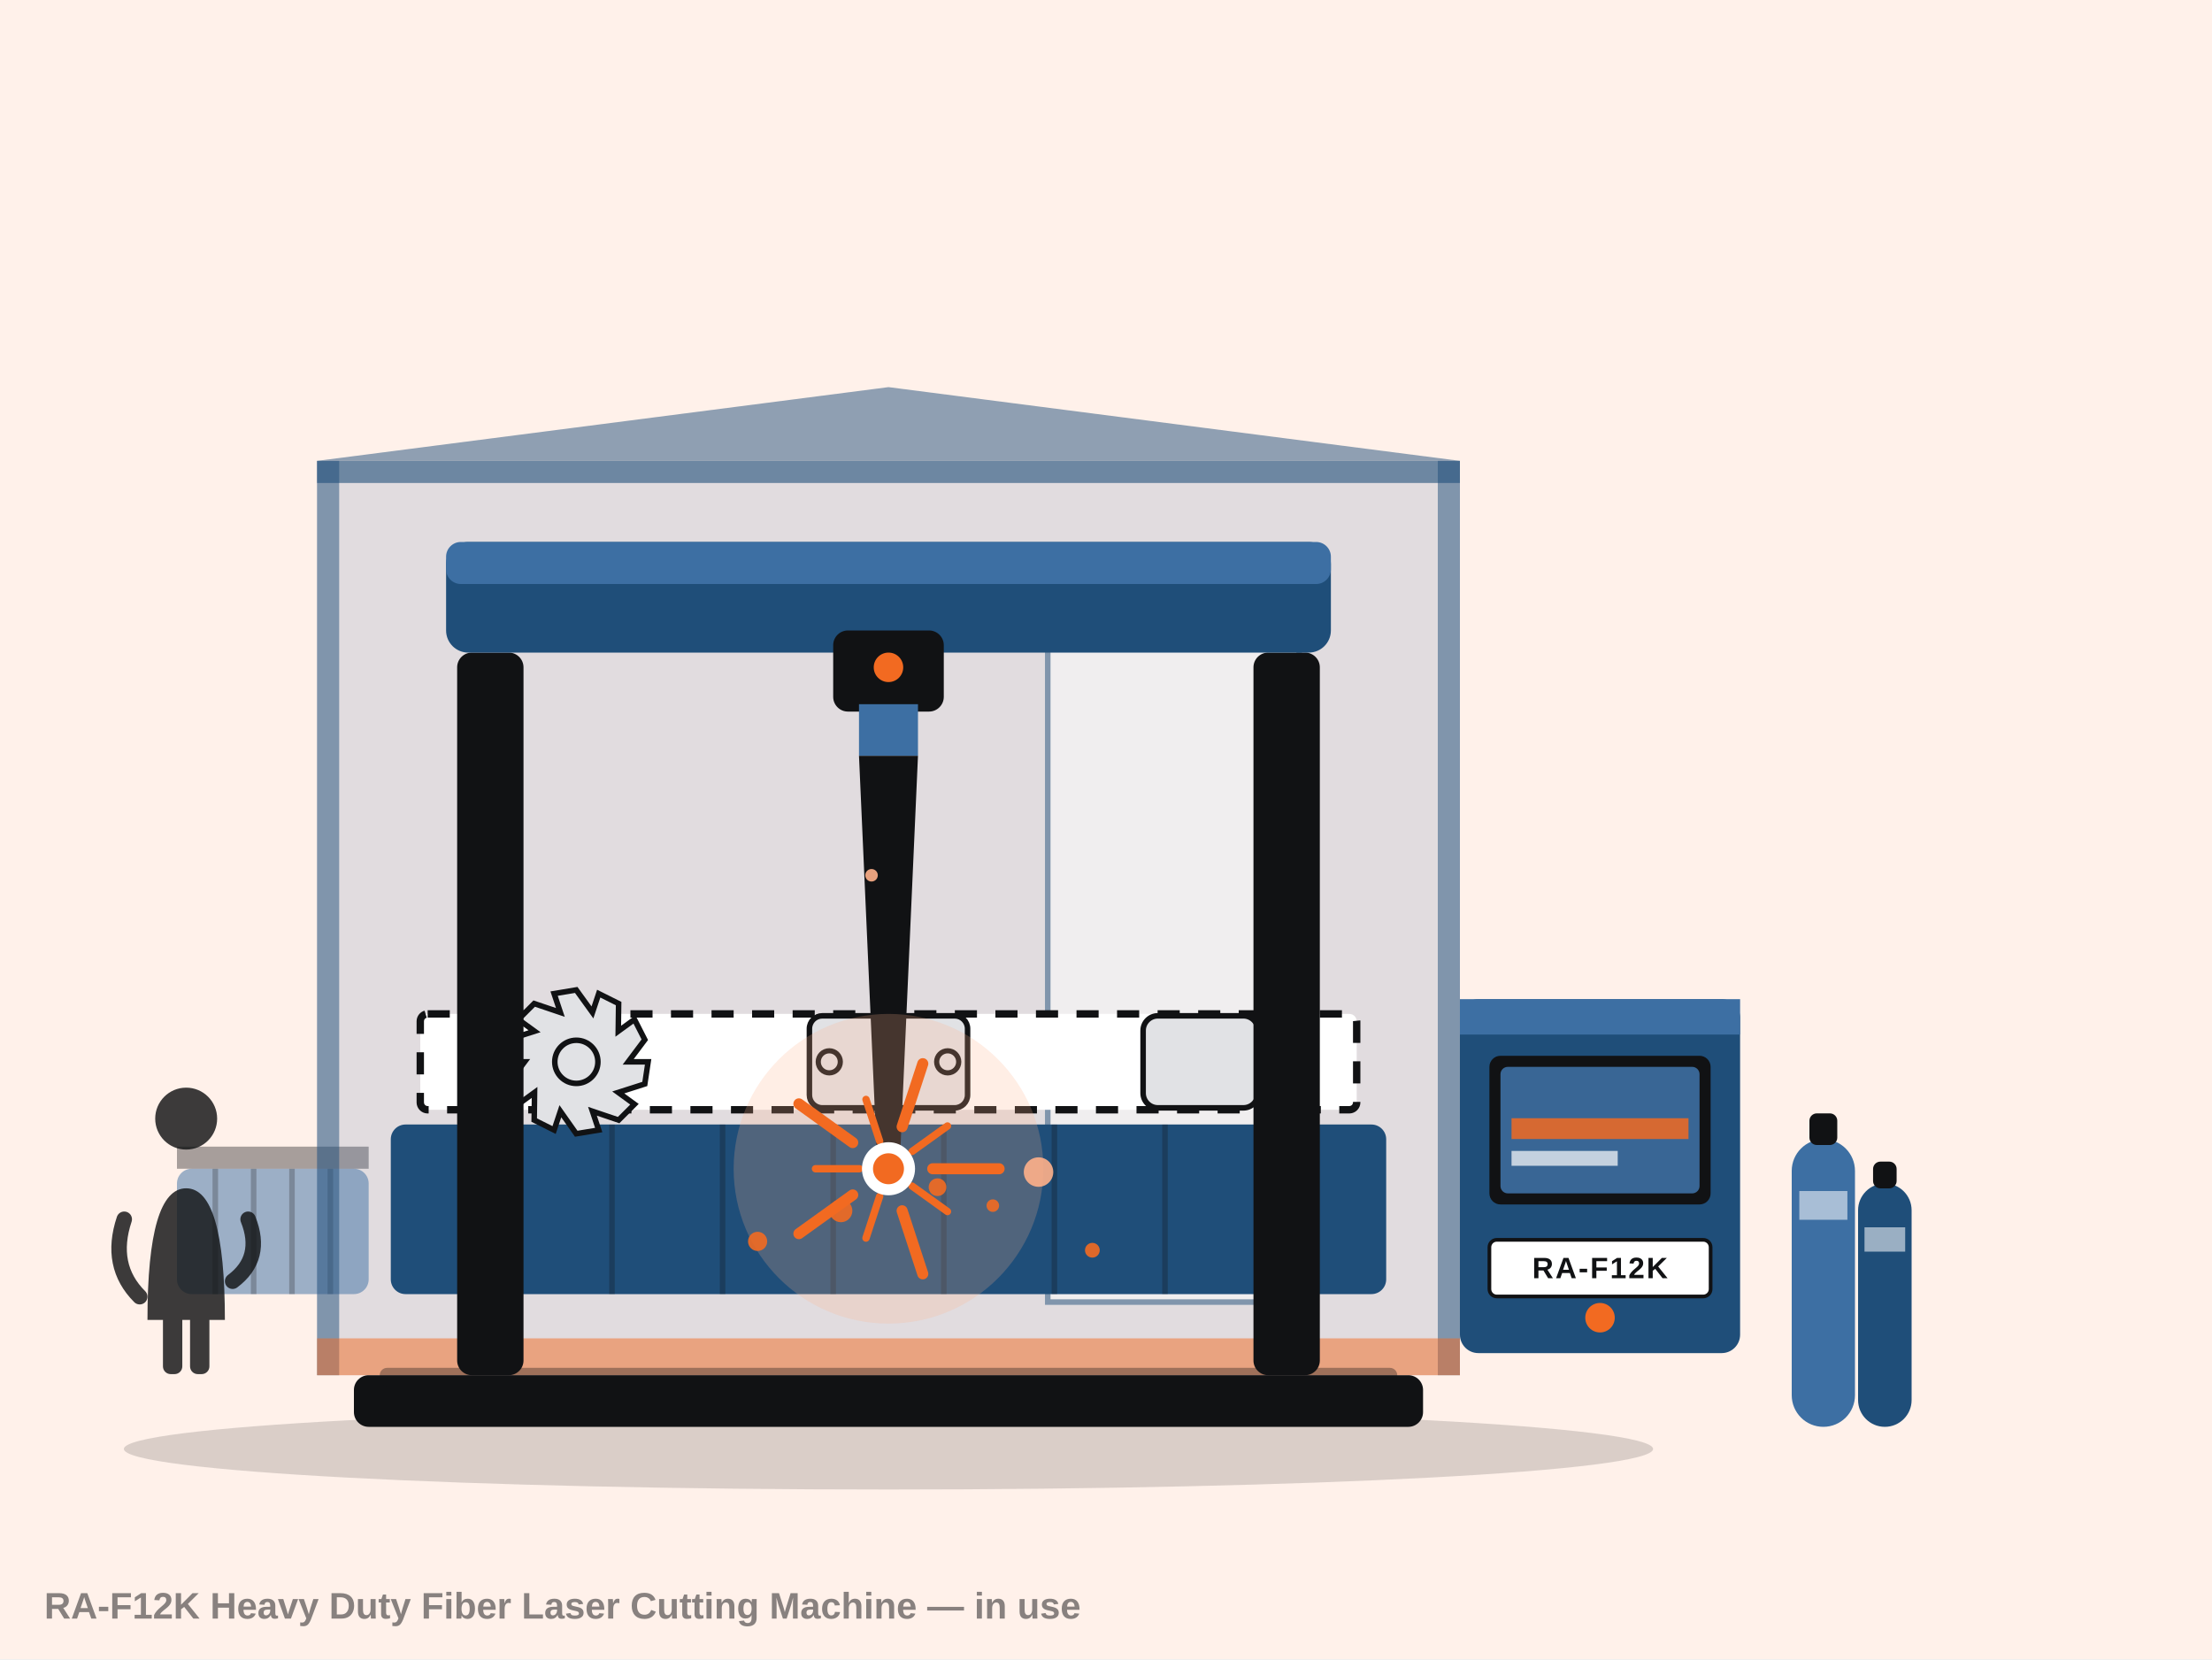
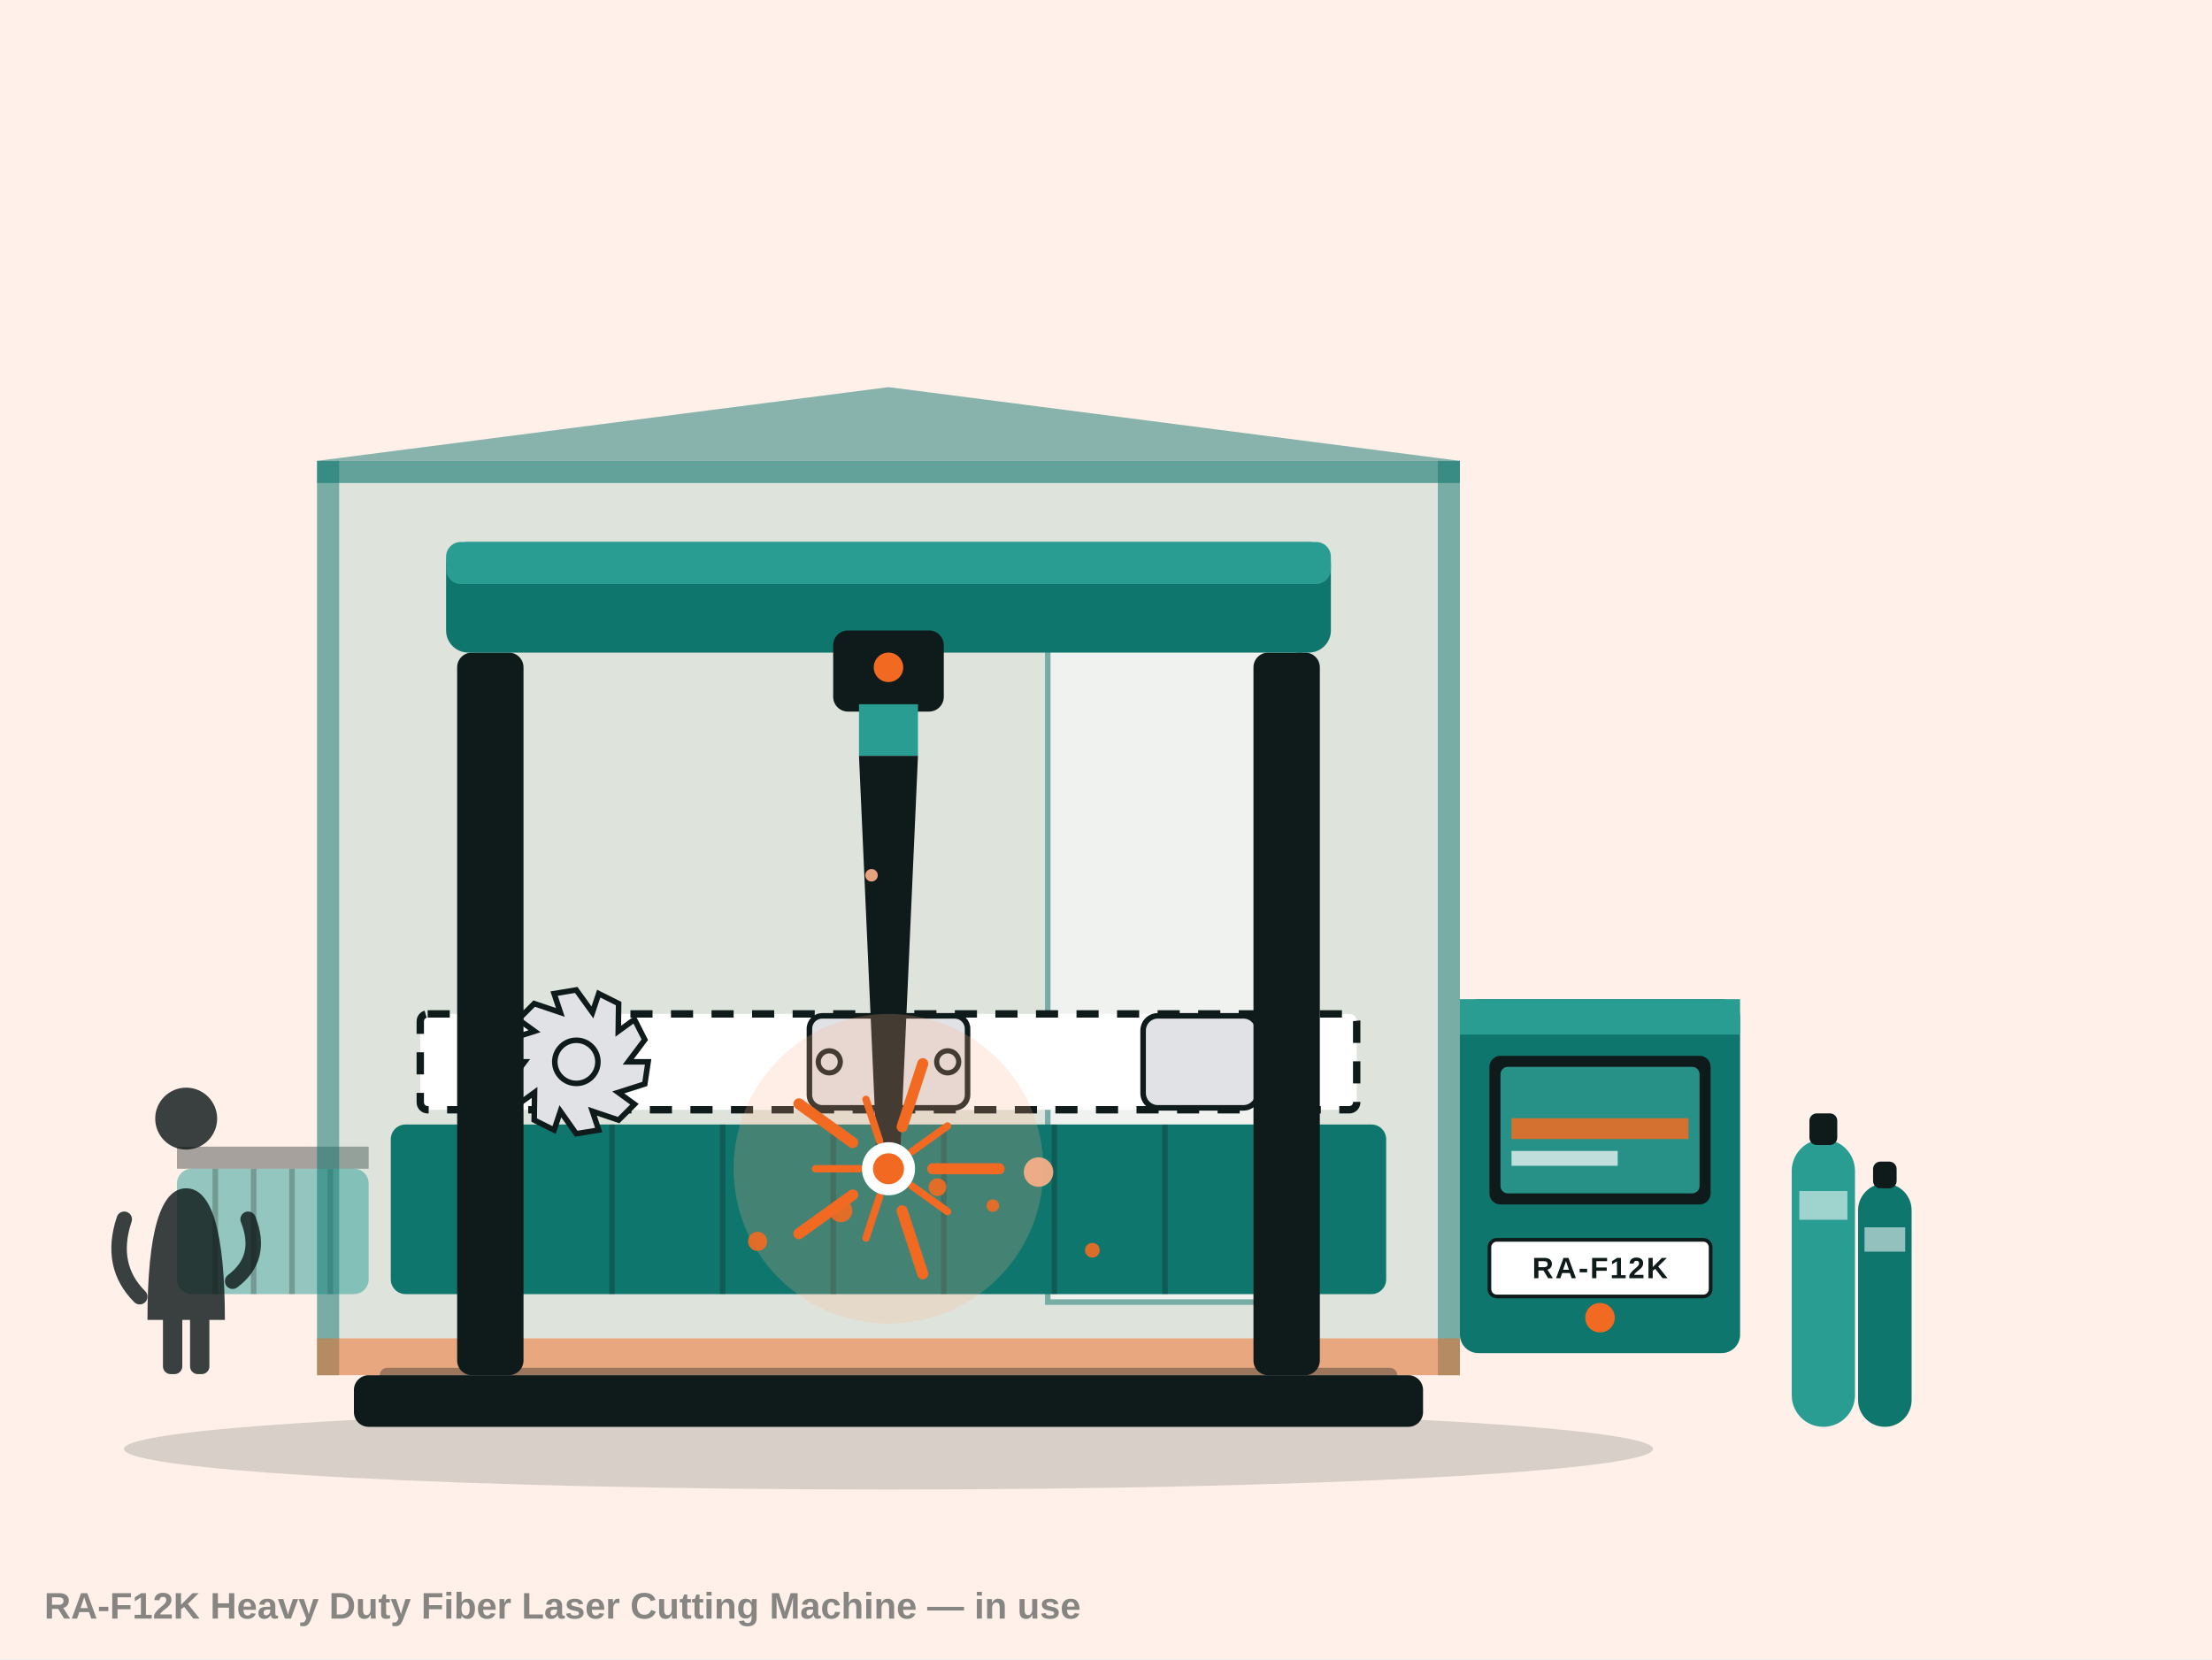
<svg xmlns="http://www.w3.org/2000/svg" width="1200" height="900" viewBox="0 0 1200 900">
  <rect width="1200" height="900" fill="#FFF1EA" />
  <g transform="translate(40.0 230.0) scale(2)">
    <g>
      <g>
-         <ellipse cx="221" cy="278" rx="207.4" ry="11" fill="#111214" opacity="0.16" />
+         <ellipse cx="221" cy="278" rx="207.4" ry="11" fill="#0F1A1A" opacity="0.16" />
        <g opacity="0.92">
-           <rect x="28" y="202" width="52" height="34" rx="4" fill="#3D6FA3" opacity="0.55" />
-           <line x1="38.4" y1="202" x2="38.4" y2="236" stroke="#111214" stroke-width="1.5" opacity="0.28" />
-           <line x1="48.8" y1="202" x2="48.8" y2="236" stroke="#111214" stroke-width="1.5" opacity="0.28" />
-           <line x1="59.2" y1="202" x2="59.2" y2="236" stroke="#111214" stroke-width="1.5" opacity="0.28" />
-           <line x1="69.6" y1="202" x2="69.6" y2="236" stroke="#111214" stroke-width="1.5" opacity="0.28" />
-           <rect x="28" y="196" width="52" height="6" fill="#111214" opacity="0.4" />
+           <rect x="28" y="202" width="52" height="34" rx="4" fill="#2A9D93" opacity="0.55" />
+           <line x1="38.4" y1="202" x2="38.4" y2="236" stroke="#0F1A1A" stroke-width="1.5" opacity="0.28" />
+           <line x1="48.8" y1="202" x2="48.8" y2="236" stroke="#0F1A1A" stroke-width="1.5" opacity="0.28" />
+           <line x1="59.2" y1="202" x2="59.2" y2="236" stroke="#0F1A1A" stroke-width="1.5" opacity="0.28" />
+           <line x1="69.6" y1="202" x2="69.6" y2="236" stroke="#0F1A1A" stroke-width="1.5" opacity="0.28" />
+           <rect x="28" y="196" width="52" height="6" fill="#0F1A1A" opacity="0.4" />
        </g>
        <g>
-           <rect x="66" y="10" width="310" height="248" fill="#3D6FA3" opacity="0.16" />
-           <rect x="66" y="10" width="310" height="6" fill="#1F4E79" opacity="0.6" />
-           <rect x="66" y="10" width="6" height="248" fill="#1F4E79" opacity="0.5" />
-           <rect x="370" y="10" width="6" height="248" fill="#1F4E79" opacity="0.5" />
-           <rect x="264.2" y="39.76" width="68.2" height="198.4" fill="#FFFFFF" opacity="0.5" stroke="#1F4E79" stroke-width="1.5" />
+           <rect x="66" y="10" width="310" height="248" fill="#2A9D93" opacity="0.16" />
+           <rect x="66" y="10" width="310" height="6" fill="#0F766E" opacity="0.6" />
+           <rect x="66" y="10" width="6" height="248" fill="#0F766E" opacity="0.5" />
+           <rect x="370" y="10" width="6" height="248" fill="#0F766E" opacity="0.5" />
+           <rect x="264.2" y="39.76" width="68.2" height="198.4" fill="#FFFFFF" opacity="0.5" stroke="#0F766E" stroke-width="1.5" />
          <rect x="66" y="248" width="310" height="10" fill="#F26A21" opacity="0.5" />
        </g>
-         <path d="M66 10 L221 -10 L376 10 Z" fill="#1F4E79" opacity="0.5" />
-         <rect x="76" y="258" width="290" height="14" rx="4" fill="#111214" />
-         <rect x="98" y="272" width="16" height="0" fill="#111214" />
-         <rect x="155.5" y="272" width="16" height="0" fill="#111214" />
-         <rect x="213" y="272" width="16" height="0" fill="#111214" />
-         <rect x="270.5" y="272" width="16" height="0" fill="#111214" />
-         <rect x="328" y="272" width="16" height="0" fill="#111214" />
-         <rect x="83" y="256" width="276" height="5" rx="2" fill="#111214" opacity="0.35" />
+         <path d="M66 10 L221 -10 L376 10 Z" fill="#0F766E" opacity="0.5" />
+         <rect x="76" y="258" width="290" height="14" rx="4" fill="#0F1A1A" />
+         <rect x="98" y="272" width="16" height="0" fill="#0F1A1A" />
+         <rect x="155.5" y="272" width="16" height="0" fill="#0F1A1A" />
+         <rect x="213" y="272" width="16" height="0" fill="#0F1A1A" />
+         <rect x="270.5" y="272" width="16" height="0" fill="#0F1A1A" />
+         <rect x="328" y="272" width="16" height="0" fill="#0F1A1A" />
+         <rect x="83" y="256" width="276" height="5" rx="2" fill="#0F1A1A" opacity="0.35" />
        <g>
-           <rect x="86" y="190" width="270" height="46" rx="4" fill="#1F4E79" />
-           <line x1="116" y1="190" x2="116" y2="236" stroke="#111214" stroke-width="1.5" opacity="0.28" />
-           <line x1="146" y1="190" x2="146" y2="236" stroke="#111214" stroke-width="1.5" opacity="0.28" />
-           <line x1="176" y1="190" x2="176" y2="236" stroke="#111214" stroke-width="1.5" opacity="0.28" />
-           <line x1="206" y1="190" x2="206" y2="236" stroke="#111214" stroke-width="1.5" opacity="0.28" />
-           <line x1="236" y1="190" x2="236" y2="236" stroke="#111214" stroke-width="1.5" opacity="0.28" />
-           <line x1="266" y1="190" x2="266" y2="236" stroke="#111214" stroke-width="1.5" opacity="0.28" />
-           <line x1="296" y1="190" x2="296" y2="236" stroke="#111214" stroke-width="1.5" opacity="0.28" />
-           <line x1="326" y1="190" x2="326" y2="236" stroke="#111214" stroke-width="1.5" opacity="0.28" />
-           <rect x="94" y="160" width="254" height="26" rx="2" fill="#FFFFFF" stroke="#111214" stroke-width="2" stroke-dasharray="6 5" />
+           <rect x="86" y="190" width="270" height="46" rx="4" fill="#0F766E" />
+           <line x1="116" y1="190" x2="116" y2="236" stroke="#0F1A1A" stroke-width="1.5" opacity="0.28" />
+           <line x1="146" y1="190" x2="146" y2="236" stroke="#0F1A1A" stroke-width="1.5" opacity="0.28" />
+           <line x1="176" y1="190" x2="176" y2="236" stroke="#0F1A1A" stroke-width="1.5" opacity="0.28" />
+           <line x1="206" y1="190" x2="206" y2="236" stroke="#0F1A1A" stroke-width="1.5" opacity="0.28" />
+           <line x1="236" y1="190" x2="236" y2="236" stroke="#0F1A1A" stroke-width="1.5" opacity="0.28" />
+           <line x1="266" y1="190" x2="266" y2="236" stroke="#0F1A1A" stroke-width="1.5" opacity="0.28" />
+           <line x1="296" y1="190" x2="296" y2="236" stroke="#0F1A1A" stroke-width="1.5" opacity="0.28" />
+           <line x1="326" y1="190" x2="326" y2="236" stroke="#0F1A1A" stroke-width="1.5" opacity="0.28" />
+           <rect x="94" y="160" width="254" height="26" rx="2" fill="#FFFFFF" stroke="#0F1A1A" stroke-width="2" stroke-dasharray="6 5" />
          <g>
-             <path d="M150.4 173.0 L155.8 173.0 L154.9 179.0 L147.7 181.3 L147.7 181.3 L152.1 184.5 L147.8 188.8 L140.7 186.4 L140.7 186.4 L142.4 191.5 L136.3 192.5 L132.0 186.4 L132.0 186.4 L130.3 191.5 L124.9 188.8 L125.0 181.3 L125.0 181.3 L120.6 184.5 L117.8 179.0 L122.3 173.0 L122.3 173.0 L116.8 173.0 L117.8 167.0 L125.0 164.7 L125.0 164.7 L120.6 161.5 L124.9 157.2 L132.0 159.6 L132.0 159.6 L130.3 154.5 L136.3 153.5 L140.7 159.6 L140.7 159.6 L142.4 154.5 L147.8 157.2 L147.7 164.7 L147.7 164.7 L152.1 161.5 L154.9 167.0 L150.4 173.0 Z" fill="#E1E2E5" stroke="#111214" stroke-width="1.5" />
-             <circle cx="136.333" cy="173" r="5.85" fill="none" stroke="#111214" stroke-width="1.5" />
+             <path d="M150.4 173.0 L155.8 173.0 L154.9 179.0 L147.7 181.3 L147.7 181.3 L152.1 184.5 L147.8 188.8 L140.7 186.4 L140.7 186.4 L142.4 191.5 L136.3 192.5 L132.0 186.4 L132.0 186.4 L130.3 191.5 L124.9 188.8 L125.0 181.3 L125.0 181.3 L120.6 184.5 L117.8 179.0 L122.3 173.0 L122.3 173.0 L116.8 173.0 L117.8 167.0 L125.0 164.7 L125.0 164.7 L120.6 161.5 L124.9 157.2 L132.0 159.6 L132.0 159.6 L130.3 154.5 L136.3 153.5 L140.7 159.6 L140.7 159.6 L142.4 154.5 L147.8 157.2 L147.7 164.7 L147.7 164.7 L152.1 161.5 L154.9 167.0 L150.4 173.0 Z" fill="#E1E2E5" stroke="#0F1A1A" stroke-width="1.5" />
+             <circle cx="136.333" cy="173" r="5.85" fill="none" stroke="#0F1A1A" stroke-width="1.5" />
          </g>
          <g>
-             <rect x="199.55" y="160.52" width="42.9" height="24.96" rx="3.494" fill="#E1E2E5" stroke="#111214" stroke-width="1.5" />
-             <circle cx="204.941" cy="173" r="2.995" fill="none" stroke="#111214" stroke-width="1.4" />
-             <circle cx="237.059" cy="173" r="2.995" fill="none" stroke="#111214" stroke-width="1.4" />
+             <rect x="199.55" y="160.52" width="42.9" height="24.96" rx="3.494" fill="#E1E2E5" stroke="#0F1A1A" stroke-width="1.5" />
+             <circle cx="204.941" cy="173" r="2.995" fill="none" stroke="#0F1A1A" stroke-width="1.4" />
+             <circle cx="237.059" cy="173" r="2.995" fill="none" stroke="#0F1A1A" stroke-width="1.4" />
          </g>
-           <rect x="290.067" y="160.52" width="31.2" height="24.96" rx="4" fill="#E1E2E5" stroke="#111214" stroke-width="1.5" />
+           <rect x="290.067" y="160.52" width="31.2" height="24.96" rx="4" fill="#E1E2E5" stroke="#0F1A1A" stroke-width="1.5" />
        </g>
        <g>
-           <rect x="104" y="62" width="18" height="196" rx="4" fill="#111214" />
-           <rect x="320" y="62" width="18" height="196" rx="4" fill="#111214" />
-           <rect x="101" y="32" width="240" height="30" rx="6" fill="#1F4E79" />
-           <rect x="101" y="32" width="240" height="11.4" rx="4" fill="#3D6FA3" />
+           <rect x="104" y="62" width="18" height="196" rx="4" fill="#0F1A1A" />
+           <rect x="320" y="62" width="18" height="196" rx="4" fill="#0F1A1A" />
+           <rect x="101" y="32" width="240" height="30" rx="6" fill="#0F766E" />
+           <rect x="101" y="32" width="240" height="11.4" rx="4" fill="#2A9D93" />
        </g>
        <g>
-           <rect x="206" y="56" width="30" height="22" rx="4" fill="#111214" />
-           <rect x="213" y="76" width="16" height="14" fill="#3D6FA3" />
-           <path d="M213 90 L229 90 L224 202 L218 202 Z" fill="#111214" />
+           <rect x="206" y="56" width="30" height="22" rx="4" fill="#0F1A1A" />
+           <rect x="213" y="76" width="16" height="14" fill="#2A9D93" />
+           <path d="M213 90 L229 90 L224 202 L218 202 Z" fill="#0F1A1A" />
          <circle cx="221" cy="66" r="4" fill="#F26A21" />
        </g>
        <g>
-           <rect x="376" y="156" width="76" height="96" rx="5" fill="#1F4E79" />
-           <rect x="376" y="156" width="76" height="9.6" fill="#3D6FA3" />
+           <rect x="376" y="156" width="76" height="96" rx="5" fill="#0F766E" />
+           <rect x="376" y="156" width="76" height="9.6" fill="#2A9D93" />
          <g>
-             <rect x="384" y="171.36" width="60" height="40.32" rx="3" fill="#111214" />
-             <rect x="387" y="174.36" width="54" height="34.32" rx="2" fill="#3D6FA3" opacity="0.9" />
+             <rect x="384" y="171.36" width="60" height="40.32" rx="3" fill="#0F1A1A" />
+             <rect x="387" y="174.36" width="54" height="34.32" rx="2" fill="#2A9D93" opacity="0.9" />
            <rect x="390" y="188.294" width="48" height="5.645" fill="#F26A21" opacity="0.85" />
            <rect x="390" y="197.165" width="28.8" height="4.032" fill="#FFFFFF" opacity="0.7" />
          </g>
          <g>
-             <rect x="384" y="221.28" width="60" height="15.36" rx="2" fill="#FFFFFF" stroke="#111214" stroke-width="1" />
-             <text x="414" y="231.68" text-anchor="middle" font-family="Arial, sans-serif" font-size="8" font-weight="700" fill="#111214" letter-spacing="0.5">RA-F12K</text>
+             <rect x="384" y="221.28" width="60" height="15.36" rx="2" fill="#FFFFFF" stroke="#0F1A1A" stroke-width="1" />
+             <text x="414" y="231.68" text-anchor="middle" font-family="Arial, sans-serif" font-size="8" font-weight="700" fill="#0F1A1A" letter-spacing="0.5">RA-F12K</text>
          </g>
          <circle cx="414" cy="242.4" r="4" fill="#F26A21" />
        </g>
        <g>
-           <rect x="466" y="194" width="17.16" height="78" rx="8.58" fill="#3D6FA3" />
+           <rect x="466" y="194" width="17.16" height="78" rx="8.58" fill="#2A9D93" />
          <rect x="468.059" y="208.04" width="13.042" height="7.8" fill="#FFFFFF" opacity="0.55" />
-           <rect x="470.805" y="186.98" width="7.55" height="8.58" rx="2" fill="#111214" />
+           <rect x="470.805" y="186.98" width="7.55" height="8.58" rx="2" fill="#0F1A1A" />
        </g>
        <g>
-           <rect x="484" y="206" width="14.52" height="66" rx="7.26" fill="#1F4E79" />
+           <rect x="484" y="206" width="14.52" height="66" rx="7.26" fill="#0F766E" />
          <rect x="485.742" y="217.88" width="11.035" height="6.6" fill="#FFFFFF" opacity="0.55" />
-           <rect x="488.066" y="200.06" width="6.389" height="7.26" rx="2" fill="#111214" />
+           <rect x="488.066" y="200.06" width="6.389" height="7.26" rx="2" fill="#0F1A1A" />
        </g>
      </g>
      <g>
        <circle cx="221" cy="202" r="42.0" fill="#FFB08A" opacity="0.22" />
        <line x1="233.0" y1="202.0" x2="251.0" y2="202.0" stroke="#F26A21" stroke-width="3" stroke-linecap="round" />
        <line x1="227.4" y1="206.7" x2="237.0" y2="213.6" stroke="#F26A21" stroke-width="2" stroke-linecap="round" />
        <line x1="224.7" y1="213.4" x2="230.3" y2="230.5" stroke="#F26A21" stroke-width="3" stroke-linecap="round" />
        <line x1="218.6" y1="209.5" x2="214.9" y2="220.8" stroke="#F26A21" stroke-width="2" stroke-linecap="round" />
        <line x1="211.3" y1="209.1" x2="196.7" y2="219.6" stroke="#F26A21" stroke-width="3" stroke-linecap="round" />
        <line x1="213.1" y1="202.0" x2="201.2" y2="202.0" stroke="#F26A21" stroke-width="2" stroke-linecap="round" />
        <line x1="211.3" y1="194.9" x2="196.7" y2="184.4" stroke="#F26A21" stroke-width="3" stroke-linecap="round" />
        <line x1="218.6" y1="194.5" x2="214.9" y2="183.2" stroke="#F26A21" stroke-width="2" stroke-linecap="round" />
        <line x1="224.7" y1="190.6" x2="230.3" y2="173.5" stroke="#F26A21" stroke-width="3" stroke-linecap="round" />
        <line x1="227.4" y1="197.3" x2="237.0" y2="190.4" stroke="#F26A21" stroke-width="2" stroke-linecap="round" />
        <circle cx="221" cy="202" r="7.2" fill="#FFFFFF" />
        <circle cx="221" cy="202" r="4.2" fill="#F26A21" />
      </g>
      <g opacity="0.9">
        <circle cx="249.3" cy="212.0" r="1.7" fill="#F26A21" />
        <circle cx="276.3" cy="224.1" r="2.0" fill="#F26A21" />
        <circle cx="216.4" cy="122.4" r="1.7" fill="#FFB08A" />
        <circle cx="208.1" cy="213.4" r="3.1" fill="#F26A21" />
        <circle cx="261.7" cy="202.9" r="4.0" fill="#FFB08A" />
        <circle cx="234.3" cy="207.0" r="2.4" fill="#F26A21" />
        <circle cx="185.5" cy="221.7" r="2.6" fill="#F26A21" />
      </g>
-       <g transform="translate(20 180) scale(1.05)" fill="#111214" opacity="0.82">
+       <g transform="translate(20 180) scale(1.05)" fill="#0F1A1A" opacity="0.82">
        <circle cx="10" cy="8" r="8" />
        <path d="M0 60 Q0 26 10 26 Q20 26 20 60 Z" />
        <rect x="4" y="58" width="5" height="16" rx="2" />
        <rect x="11" y="58" width="5" height="16" rx="2" />
-         <path d="M-6 34 Q-10 46 -2 54" stroke="#111214" stroke-width="4" fill="none" stroke-linecap="round" />
-         <path d="M26 34 Q30 44 22 50" stroke="#111214" stroke-width="4" fill="none" stroke-linecap="round" />
+         <path d="M-6 34 Q-10 46 -2 54" stroke="#0F1A1A" stroke-width="4" fill="none" stroke-linecap="round" />
+         <path d="M26 34 Q30 44 22 50" stroke="#0F1A1A" stroke-width="4" fill="none" stroke-linecap="round" />
      </g>
    </g>
  </g>
-   <text x="24" y="878" font-family="Arial, sans-serif" font-size="20" font-weight="600" fill="#111214" opacity="0.5">RA-F12K Heavy Duty Fiber Laser Cutting Machine — in use</text>
+   <text x="24" y="878" font-family="Arial, sans-serif" font-size="20" font-weight="600" fill="#0F1A1A" opacity="0.5">RA-F12K Heavy Duty Fiber Laser Cutting Machine — in use</text>
</svg>
